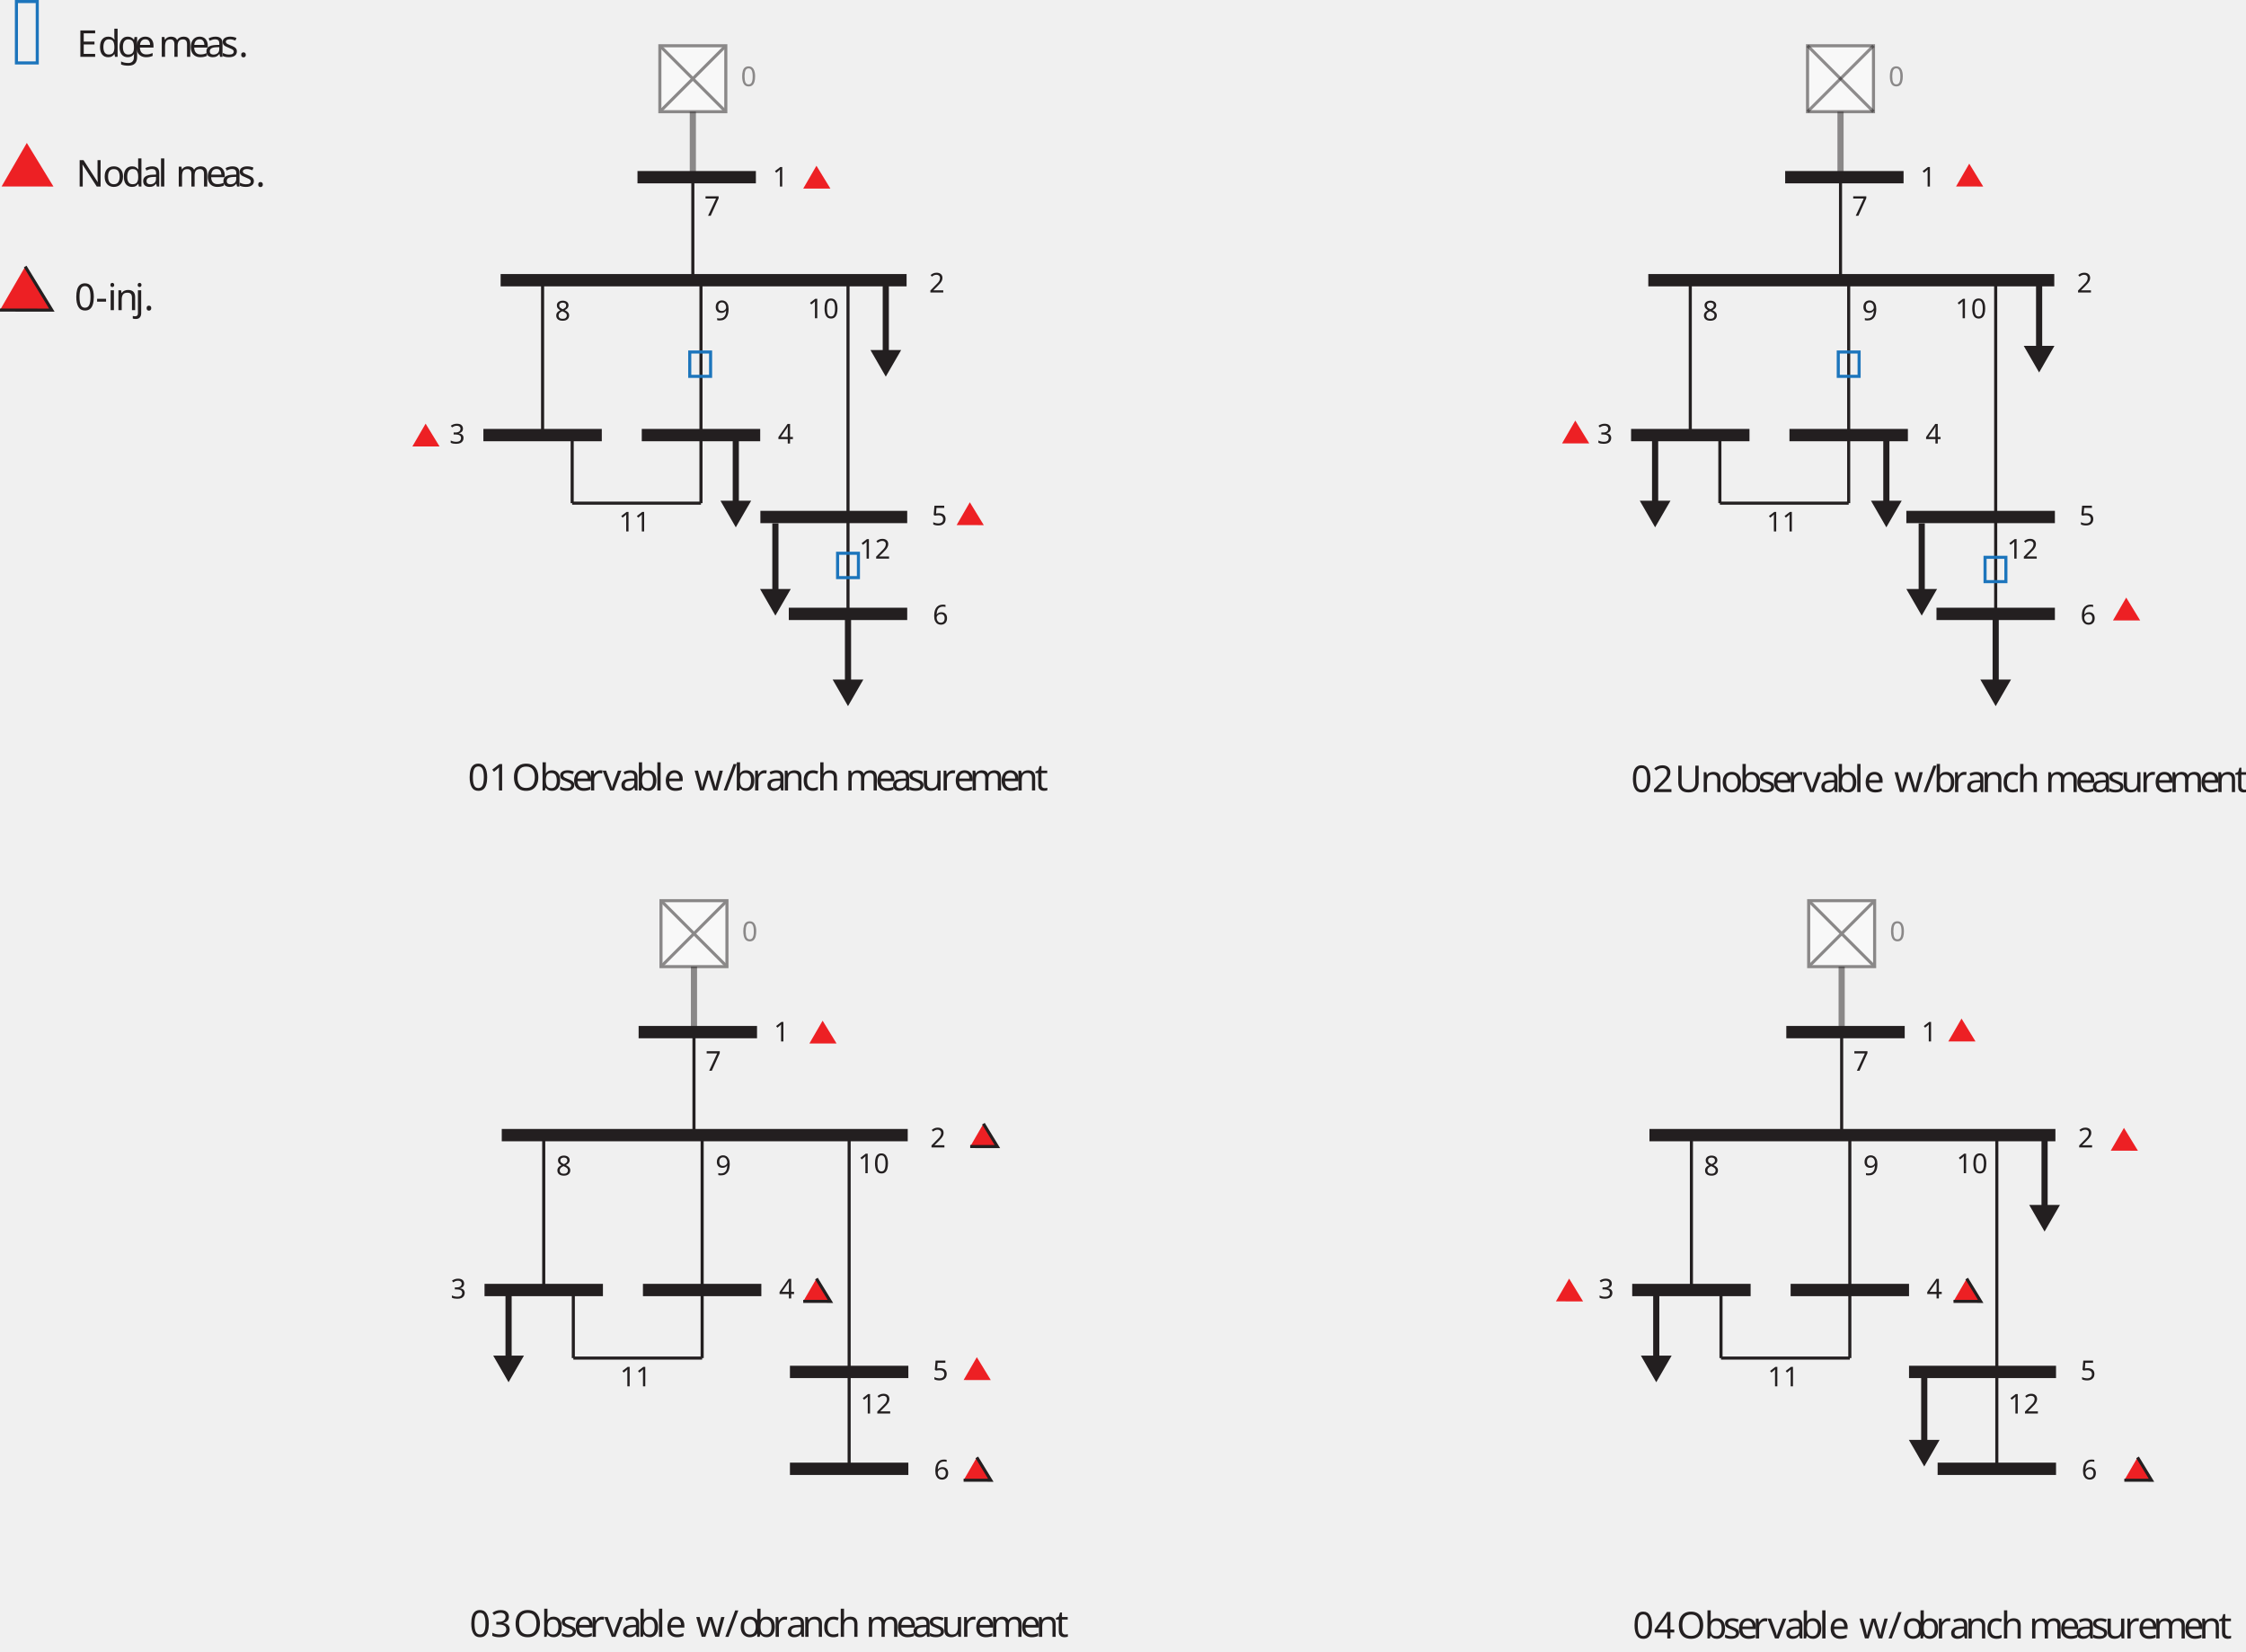
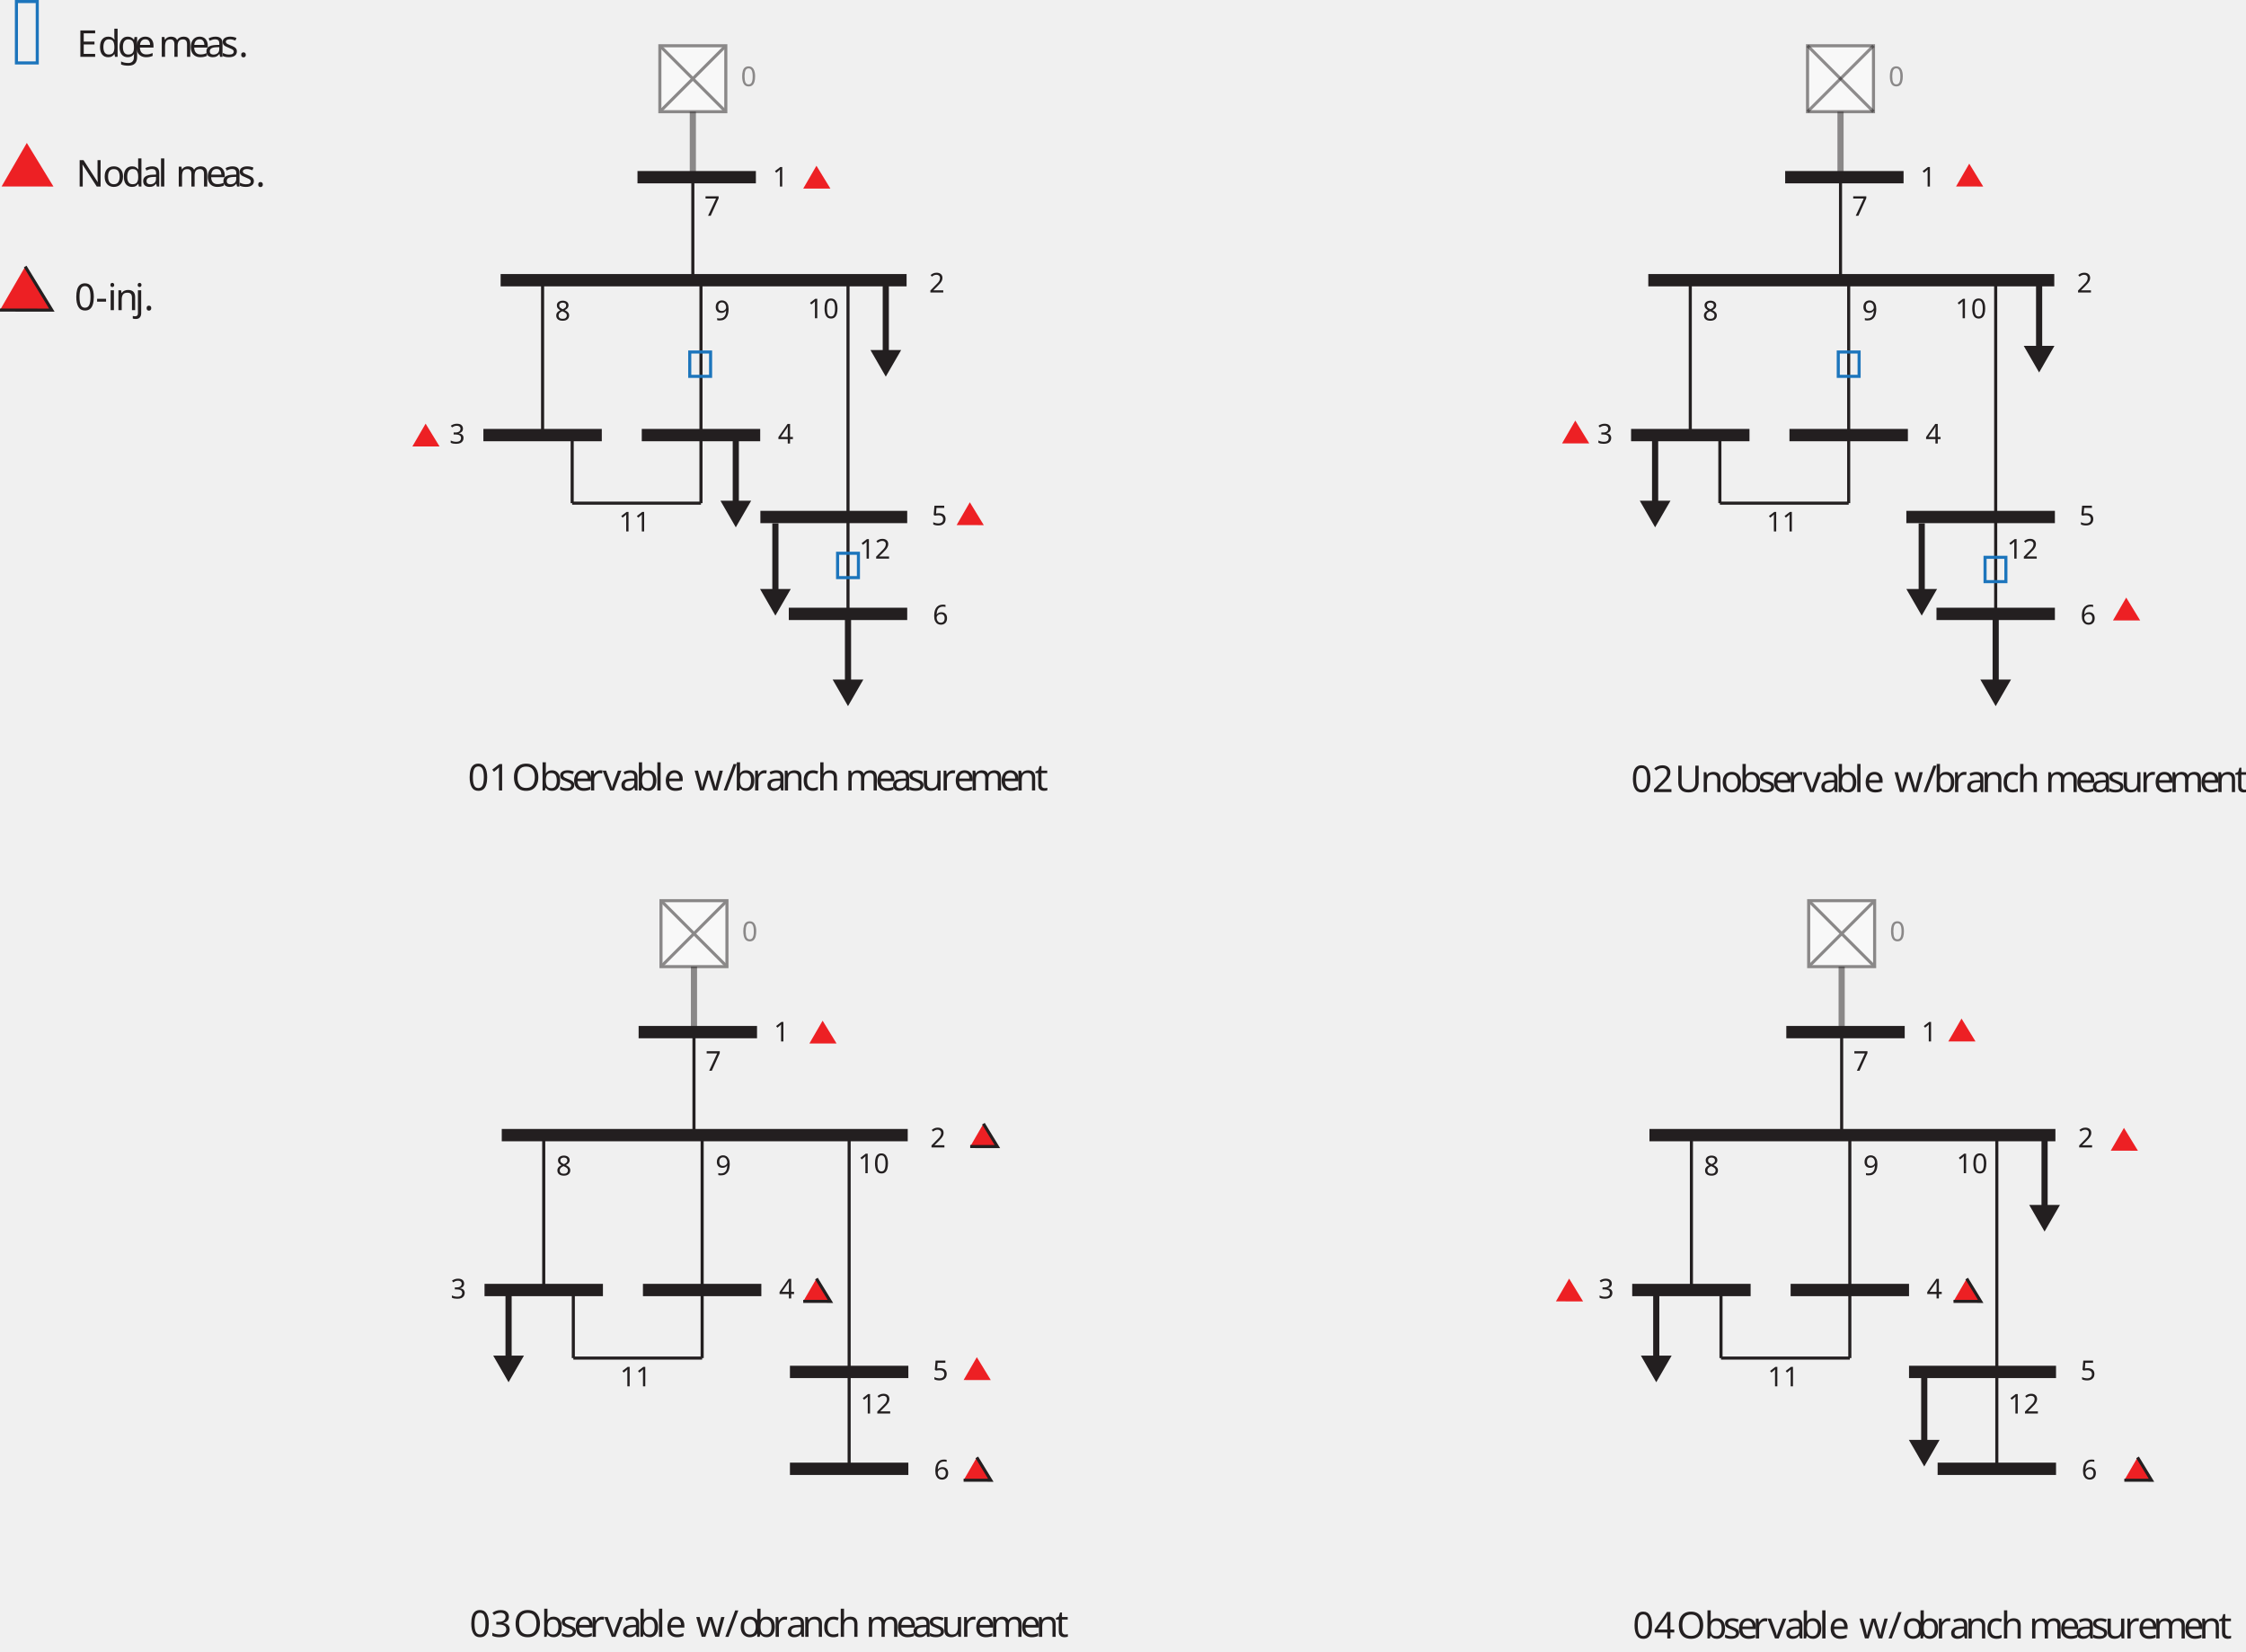
<svg xmlns="http://www.w3.org/2000/svg" id="Layer_1" data-name="Layer 1" viewBox="0 0 728.78 536.01">
  <defs>
    <style>
      .cls-1 {
        letter-spacing: -.01em;
      }

      .cls-2, .cls-3, .cls-4, .cls-5, .cls-6, .cls-7, .cls-8, .cls-9, .cls-10 {
        stroke-miterlimit: 10;
      }

      .cls-2, .cls-3, .cls-4, .cls-5, .cls-7, .cls-9 {
        fill: none;
      }

      .cls-2, .cls-4, .cls-5, .cls-6, .cls-7, .cls-8, .cls-9, .cls-10 {
        stroke: #231f20;
      }

      .cls-2, .cls-5 {
        stroke-width: 2px;
      }

      .cls-11 {
        letter-spacing: 0em;
      }

      .cls-12 {
        letter-spacing: 0em;
      }

      .cls-13 {
        letter-spacing: -.02em;
      }

      .cls-14 {
        letter-spacing: 0em;
      }

      .cls-3 {
        stroke: #1c75bc;
      }

      .cls-4 {
        stroke-width: 4px;
      }

      .cls-15, .cls-10 {
        fill: #ed2024;
      }

      .cls-16, .cls-17, .cls-18, .cls-19 {
        fill: #231f20;
      }

      .cls-20 {
        letter-spacing: 0em;
      }

      .cls-21 {
        letter-spacing: 0em;
      }

      .cls-22 {
        letter-spacing: .03em;
      }

      .cls-23 {
        letter-spacing: -.02em;
      }

      .cls-24 {
        letter-spacing: 0em;
      }

      .cls-5, .cls-17, .cls-7, .cls-8, .cls-25 {
        opacity: .5;
      }

      .cls-6, .cls-8 {
        fill: #fff;
      }

      .cls-17, .cls-19 {
        font-family: MyriadPro-Regular, 'Myriad Pro';
        font-size: 8.86px;
      }

      .cls-26 {
        letter-spacing: 0em;
      }

      .cls-27 {
        letter-spacing: -.04em;
      }

      .cls-28 {
        letter-spacing: 0em;
      }

      .cls-29 {
        letter-spacing: -.01em;
      }

      .cls-30 {
        letter-spacing: 0em;
      }

      .cls-31 {
        letter-spacing: 0em;
      }

      .cls-32 {
        letter-spacing: 0em;
      }

      .cls-33 {
        letter-spacing: 0em;
      }

      .cls-34 {
        letter-spacing: -.01em;
      }

      .cls-35 {
        letter-spacing: 0em;
      }

      .cls-18 {
        font-family: MinionPro-Regular, 'Minion Pro';
        font-size: 12px;
      }

      .cls-36 {
        letter-spacing: 0em;
      }

      .cls-37 {
        letter-spacing: -.01em;
      }

      .cls-38 {
        letter-spacing: 0em;
      }

      .cls-39 {
        letter-spacing: 0em;
      }

      .cls-40 {
        letter-spacing: 0em;
      }

      .cls-41 {
        letter-spacing: 0em;
      }

      .cls-42 {
        letter-spacing: 0em;
      }

      .cls-43 {
        letter-spacing: 0em;
      }

      .cls-44 {
        letter-spacing: 0em;
      }

      .cls-45 {
        letter-spacing: 0em;
      }

      .cls-46 {
        letter-spacing: -.02em;
      }
    </style>
  </defs>
  <g>
    <g class="cls-25">
      <rect class="cls-6" x="214.11" y="14.85" width="21.4" height="21.4" />
      <line class="cls-9" x1="235.51" y1="14.85" x2="214.11" y2="36.25" />
      <line class="cls-9" x1="235.51" y1="36.25" x2="214.11" y2="14.85" />
    </g>
    <line class="cls-4" x1="206.85" y1="57.5" x2="245.27" y2="57.5" />
    <line class="cls-4" x1="162.44" y1="90.93" x2="294.17" y2="90.93" />
    <line class="cls-4" x1="156.85" y1="141.19" x2="195.27" y2="141.19" />
    <line class="cls-4" x1="208.24" y1="141.19" x2="246.67" y2="141.19" />
    <line class="cls-4" x1="246.73" y1="167.77" x2="294.37" y2="167.77" />
    <line class="cls-4" x1="255.95" y1="199.21" x2="294.37" y2="199.21" />
    <line class="cls-5" x1="224.81" y1="36.25" x2="224.81" y2="57.5" />
    <line class="cls-9" x1="224.81" y1="57.5" x2="224.81" y2="90.93" />
    <line class="cls-9" x1="176.06" y1="92.28" x2="176.06" y2="141.19" />
    <line class="cls-9" x1="227.45" y1="92.28" x2="227.45" y2="141.19" />
    <line class="cls-9" x1="275.16" y1="167.77" x2="275.16" y2="90.93" />
    <line class="cls-9" x1="275.16" y1="199.21" x2="275.16" y2="167.77" />
    <g>
      <line class="cls-2" x1="275.16" y1="221.97" x2="275.16" y2="199.21" />
      <polygon class="cls-16" points="280.14 220.51 275.16 229.15 270.17 220.51 280.14 220.51" />
    </g>
    <g>
      <line class="cls-2" x1="251.6" y1="192.59" x2="251.6" y2="169.83" />
      <polygon class="cls-16" points="256.59 191.14 251.6 199.77 246.62 191.14 256.59 191.14" />
    </g>
    <g>
      <line class="cls-2" x1="287.42" y1="115.05" x2="287.42" y2="92.28" />
      <polygon class="cls-16" points="292.41 113.59 287.42 122.22 282.44 113.59 292.41 113.59" />
    </g>
    <g>
      <line class="cls-2" x1="238.75" y1="163.95" x2="238.75" y2="141.19" />
      <polygon class="cls-16" points="243.74 162.49 238.75 171.12 233.77 162.49 243.74 162.49" />
    </g>
    <line class="cls-9" x1="185.66" y1="141.19" x2="185.66" y2="163.28" />
    <line class="cls-9" x1="227.45" y1="141.19" x2="227.45" y2="163.28" />
    <line class="cls-9" x1="227.45" y1="163.28" x2="185.66" y2="163.28" />
    <text class="cls-17" transform="translate(240.38 27.96)">
      <tspan x="0" y="0">0</tspan>
    </text>
    <text class="cls-19" transform="translate(250.68 60.53)">
      <tspan x="0" y="0">1</tspan>
    </text>
    <text class="cls-19" transform="translate(301.46 94.92)">
      <tspan x="0" y="0">2</tspan>
    </text>
    <text class="cls-19" transform="translate(145.84 143.93)">
      <tspan x="0" y="0">3</tspan>
    </text>
    <text class="cls-19" transform="translate(252.39 143.93)">
      <tspan x="0" y="0">4</tspan>
    </text>
    <text class="cls-19" transform="translate(302.26 170.43)">
      <tspan x="0" y="0">5</tspan>
    </text>
    <text class="cls-19" transform="translate(302.64 202.63)">
      <tspan x="0" y="0">6</tspan>
    </text>
    <text class="cls-19" transform="translate(228.54 70.03)">
      <tspan x="0" y="0">7</tspan>
    </text>
    <text class="cls-19" transform="translate(180.05 103.99)">
      <tspan x="0" y="0">8</tspan>
    </text>
    <text class="cls-19" transform="translate(231.8 103.9)">
      <tspan x="0" y="0">9</tspan>
    </text>
    <text class="cls-19" transform="translate(262.04 103.28)">
      <tspan x="0" y="0">10</tspan>
    </text>
    <text class="cls-19" transform="translate(200.8 172.46)">
      <tspan x="0" y="0">11</tspan>
    </text>
    <text class="cls-19" transform="translate(278.8 181.28)">
      <tspan x="0" y="0">12</tspan>
    </text>
  </g>
  <g>
    <g>
      <rect class="cls-8" x="586.51" y="14.85" width="21.4" height="21.4" />
      <line class="cls-7" x1="607.91" y1="14.85" x2="586.51" y2="36.25" />
      <line class="cls-7" x1="607.91" y1="36.25" x2="586.51" y2="14.85" />
    </g>
    <line class="cls-4" x1="579.25" y1="57.5" x2="617.67" y2="57.5" />
    <line class="cls-4" x1="534.84" y1="90.93" x2="666.57" y2="90.93" />
    <line class="cls-4" x1="529.25" y1="141.19" x2="567.67" y2="141.19" />
    <line class="cls-4" x1="580.64" y1="141.19" x2="619.07" y2="141.19" />
    <line class="cls-4" x1="618.57" y1="167.77" x2="666.77" y2="167.77" />
    <line class="cls-4" x1="628.35" y1="199.21" x2="666.77" y2="199.21" />
    <line class="cls-5" x1="597.21" y1="36.25" x2="597.21" y2="57.5" />
    <line class="cls-9" x1="597.21" y1="57.5" x2="597.21" y2="90.93" />
    <line class="cls-9" x1="548.46" y1="92.28" x2="548.46" y2="141.19" />
    <line class="cls-9" x1="599.86" y1="92.28" x2="599.86" y2="141.19" />
    <line class="cls-9" x1="647.56" y1="167.77" x2="647.56" y2="90.93" />
    <line class="cls-9" x1="647.56" y1="199.21" x2="647.56" y2="167.77" />
    <g>
      <line class="cls-2" x1="647.56" y1="221.97" x2="647.56" y2="199.21" />
      <polygon class="cls-16" points="652.54 220.51 647.56 229.15 642.57 220.51 652.54 220.51" />
    </g>
    <g>
      <line class="cls-2" x1="623.56" y1="192.59" x2="623.56" y2="169.83" />
      <polygon class="cls-16" points="628.54 191.14 623.56 199.77 618.57 191.14 628.54 191.14" />
    </g>
    <g>
      <line class="cls-2" x1="661.65" y1="113.69" x2="661.65" y2="90.93" />
      <polygon class="cls-16" points="666.63 112.23 661.65 120.87 656.66 112.23 666.63 112.23" />
    </g>
    <g>
      <line class="cls-2" x1="537.05" y1="163.95" x2="537.05" y2="141.19" />
      <polygon class="cls-16" points="542.04 162.49 537.05 171.12 532.07 162.49 542.04 162.49" />
-     </g>
-     <g>
-       <line class="cls-2" x1="612.08" y1="163.95" x2="612.08" y2="141.19" />
-       <polygon class="cls-16" points="617.07 162.49 612.08 171.12 607.09 162.49 617.07 162.49" />
    </g>
    <line class="cls-9" x1="558.06" y1="141.19" x2="558.06" y2="163.28" />
    <line class="cls-9" x1="599.86" y1="141.19" x2="599.86" y2="163.28" />
    <line class="cls-9" x1="599.86" y1="163.28" x2="558.06" y2="163.28" />
    <text class="cls-17" transform="translate(612.78 27.95)">
      <tspan x="0" y="0">0</tspan>
    </text>
    <text class="cls-19" transform="translate(623.08 60.53)">
      <tspan x="0" y="0">1</tspan>
    </text>
    <text class="cls-19" transform="translate(673.86 94.92)">
      <tspan x="0" y="0">2</tspan>
    </text>
    <text class="cls-19" transform="translate(518.24 143.93)">
      <tspan x="0" y="0">3</tspan>
    </text>
    <text class="cls-19" transform="translate(624.79 143.93)">
      <tspan x="0" y="0">4</tspan>
    </text>
    <text class="cls-19" transform="translate(674.66 170.43)">
      <tspan x="0" y="0">5</tspan>
    </text>
    <text class="cls-19" transform="translate(675.03 202.63)">
      <tspan x="0" y="0">6</tspan>
    </text>
    <text class="cls-19" transform="translate(600.94 70.03)">
      <tspan x="0" y="0">7</tspan>
    </text>
    <text class="cls-19" transform="translate(552.45 103.99)">
      <tspan x="0" y="0">8</tspan>
    </text>
    <text class="cls-19" transform="translate(604.2 103.9)">
      <tspan x="0" y="0">9</tspan>
    </text>
    <text class="cls-19" transform="translate(634.44 103.28)">
      <tspan x="0" y="0">10</tspan>
    </text>
    <text class="cls-19" transform="translate(573.2 172.46)">
      <tspan x="0" y="0">11</tspan>
    </text>
    <text class="cls-19" transform="translate(651.2 181.28)">
      <tspan x="0" y="0">12</tspan>
    </text>
  </g>
  <g>
    <g class="cls-25">
      <rect class="cls-6" x="214.48" y="292.28" width="21.4" height="21.4" />
      <line class="cls-9" x1="235.88" y1="292.28" x2="214.48" y2="313.68" />
      <line class="cls-9" x1="235.88" y1="313.68" x2="214.48" y2="292.28" />
    </g>
    <line class="cls-4" x1="207.22" y1="334.93" x2="245.64" y2="334.93" />
    <line class="cls-4" x1="162.81" y1="368.36" x2="294.54" y2="368.36" />
    <line class="cls-4" x1="157.22" y1="418.62" x2="195.64" y2="418.62" />
    <line class="cls-4" x1="208.62" y1="418.62" x2="247.04" y2="418.62" />
    <line class="cls-4" x1="256.32" y1="445.2" x2="294.74" y2="445.2" />
    <line class="cls-4" x1="256.32" y1="476.64" x2="294.74" y2="476.64" />
    <line class="cls-5" x1="225.18" y1="313.68" x2="225.18" y2="334.93" />
    <line class="cls-9" x1="225.18" y1="334.93" x2="225.18" y2="368.36" />
    <line class="cls-9" x1="176.43" y1="369.71" x2="176.43" y2="418.62" />
    <line class="cls-9" x1="227.83" y1="369.71" x2="227.83" y2="418.62" />
    <line class="cls-9" x1="275.53" y1="445.2" x2="275.53" y2="368.36" />
    <line class="cls-9" x1="275.53" y1="476.64" x2="275.53" y2="445.2" />
    <g>
      <line class="cls-2" x1="165.02" y1="441.38" x2="165.02" y2="418.62" />
      <polygon class="cls-16" points="170.01 439.92 165.02 448.55 160.04 439.92 170.01 439.92" />
    </g>
    <line class="cls-9" x1="186.03" y1="418.62" x2="186.03" y2="440.71" />
    <line class="cls-9" x1="227.83" y1="418.62" x2="227.83" y2="440.71" />
    <line class="cls-9" x1="227.83" y1="440.71" x2="186.03" y2="440.71" />
    <text class="cls-17" transform="translate(240.75 305.39)">
      <tspan x="0" y="0">0</tspan>
    </text>
    <text class="cls-19" transform="translate(251.05 337.96)">
      <tspan x="0" y="0">1</tspan>
    </text>
    <text class="cls-19" transform="translate(301.83 372.35)">
      <tspan x="0" y="0">2</tspan>
    </text>
    <text class="cls-19" transform="translate(146.22 421.36)">
      <tspan x="0" y="0">3</tspan>
    </text>
    <text class="cls-19" transform="translate(252.76 421.36)">
      <tspan x="0" y="0">4</tspan>
    </text>
    <text class="cls-19" transform="translate(302.63 447.86)">
      <tspan x="0" y="0">5</tspan>
    </text>
    <text class="cls-19" transform="translate(303.01 480.06)">
      <tspan x="0" y="0">6</tspan>
    </text>
    <text class="cls-19" transform="translate(228.91 347.46)">
      <tspan x="0" y="0">7</tspan>
    </text>
    <text class="cls-19" transform="translate(180.42 381.42)">
      <tspan x="0" y="0">8</tspan>
    </text>
    <text class="cls-19" transform="translate(232.17 381.33)">
      <tspan x="0" y="0">9</tspan>
    </text>
    <text class="cls-19" transform="translate(278.41 380.71)">
      <tspan x="0" y="0">10</tspan>
    </text>
    <text class="cls-19" transform="translate(201.17 449.89)">
      <tspan x="0" y="0">11</tspan>
    </text>
    <text class="cls-19" transform="translate(279.17 458.71)">
      <tspan x="0" y="0">12</tspan>
    </text>
  </g>
  <g>
    <g class="cls-25">
      <rect class="cls-6" x="586.88" y="292.28" width="21.4" height="21.4" />
      <line class="cls-9" x1="608.28" y1="292.28" x2="586.88" y2="313.68" />
      <line class="cls-9" x1="608.28" y1="313.68" x2="586.88" y2="292.28" />
    </g>
    <line class="cls-4" x1="579.62" y1="334.93" x2="618.04" y2="334.93" />
    <line class="cls-4" x1="535.21" y1="368.36" x2="666.94" y2="368.36" />
    <line class="cls-4" x1="529.62" y1="418.62" x2="568.04" y2="418.62" />
    <line class="cls-4" x1="581.02" y1="418.62" x2="619.44" y2="418.62" />
    <line class="cls-4" x1="619.44" y1="445.2" x2="667.14" y2="445.2" />
    <line class="cls-4" x1="628.72" y1="476.64" x2="667.14" y2="476.64" />
    <line class="cls-5" x1="597.58" y1="313.68" x2="597.58" y2="334.93" />
    <line class="cls-9" x1="597.58" y1="334.93" x2="597.58" y2="368.36" />
    <line class="cls-9" x1="548.83" y1="369.71" x2="548.83" y2="418.62" />
    <line class="cls-9" x1="600.23" y1="369.71" x2="600.23" y2="418.62" />
    <line class="cls-9" x1="647.93" y1="445.2" x2="647.93" y2="368.36" />
    <line class="cls-9" x1="647.93" y1="476.64" x2="647.93" y2="445.2" />
    <g>
      <line class="cls-2" x1="537.42" y1="441.38" x2="537.42" y2="418.62" />
      <polygon class="cls-16" points="542.41 439.92 537.42 448.55 532.44 439.92 542.41 439.92" />
    </g>
    <g>
      <line class="cls-2" x1="663.42" y1="392.48" x2="663.42" y2="369.71" />
      <polygon class="cls-16" points="668.41 391.02 663.42 399.65 658.44 391.02 668.41 391.02" />
    </g>
    <g>
      <line class="cls-2" x1="624.38" y1="468.71" x2="624.38" y2="445.95" />
      <polygon class="cls-16" points="629.36 467.25 624.38 475.89 619.39 467.25 629.36 467.25" />
    </g>
    <line class="cls-9" x1="558.43" y1="418.62" x2="558.43" y2="440.71" />
    <line class="cls-9" x1="600.23" y1="418.62" x2="600.23" y2="440.71" />
    <line class="cls-9" x1="600.23" y1="440.71" x2="558.43" y2="440.71" />
    <text class="cls-17" transform="translate(613.15 305.38)">
      <tspan x="0" y="0">0</tspan>
    </text>
    <text class="cls-19" transform="translate(623.45 337.96)">
      <tspan x="0" y="0">1</tspan>
    </text>
    <text class="cls-19" transform="translate(674.23 372.35)">
      <tspan x="0" y="0">2</tspan>
    </text>
    <text class="cls-19" transform="translate(518.62 421.36)">
      <tspan x="0" y="0">3</tspan>
    </text>
    <text class="cls-19" transform="translate(625.16 421.36)">
      <tspan x="0" y="0">4</tspan>
    </text>
    <text class="cls-19" transform="translate(675.03 447.86)">
      <tspan x="0" y="0">5</tspan>
    </text>
    <text class="cls-19" transform="translate(675.41 480.06)">
      <tspan x="0" y="0">6</tspan>
    </text>
    <text class="cls-19" transform="translate(601.31 347.46)">
      <tspan x="0" y="0">7</tspan>
    </text>
    <text class="cls-19" transform="translate(552.82 381.42)">
      <tspan x="0" y="0">8</tspan>
    </text>
    <text class="cls-19" transform="translate(604.57 381.33)">
      <tspan x="0" y="0">9</tspan>
    </text>
    <text class="cls-19" transform="translate(634.81 380.71)">
      <tspan x="0" y="0">10</tspan>
    </text>
    <text class="cls-19" transform="translate(573.57 449.89)">
      <tspan x="0" y="0">11</tspan>
    </text>
    <text class="cls-19" transform="translate(651.57 458.71)">
      <tspan x="0" y="0">12</tspan>
    </text>
  </g>
  <text class="cls-18" transform="translate(151.8 256.51)">
    <tspan x="0" y="0">01 </tspan>
    <tspan class="cls-35" x="14.24" y="0">O</tspan>
    <tspan x="23.24" y="0">b</tspan>
    <tspan class="cls-24" x="29.34" y="0">s</tspan>
    <tspan class="cls-12" x="33.84" y="0">e</tspan>
    <tspan class="cls-22" x="38.94" y="0">r</tspan>
    <tspan x="43.74" y="0">v</tspan>
    <tspan class="cls-31" x="49.29" y="0">a</tspan>
    <tspan class="cls-42" x="54.47" y="0">b</tspan>
    <tspan x="60.48" y="0">le w/ </tspan>
    <tspan class="cls-1" x="86.25" y="0">b</tspan>
    <tspan x="92.21" y="0">r</tspan>
    <tspan class="cls-39" x="96.66" y="0">a</tspan>
    <tspan class="cls-26" x="101.82" y="0">n</tspan>
    <tspan class="cls-11" x="108.33" y="0">c</tspan>
    <tspan class="cls-12" x="113.34" y="0">h </tspan>
    <tspan class="cls-26" x="122.47" y="0">m</tspan>
    <tspan class="cls-33" x="132.25" y="0">e</tspan>
    <tspan class="cls-41" x="137.42" y="0">a</tspan>
    <tspan class="cls-14" x="142.65" y="0">s</tspan>
    <tspan x="147" y="0">u</tspan>
    <tspan class="cls-34" x="153.37" y="0">r</tspan>
    <tspan x="157.67" y="0">e</tspan>
    <tspan class="cls-26" x="162.77" y="0">m</tspan>
    <tspan class="cls-12" x="172.55" y="0">e</tspan>
    <tspan class="cls-23" x="177.65" y="0">n</tspan>
    <tspan x="183.98" y="0">t</tspan>
  </text>
  <text class="cls-18" transform="translate(529.25 257.03)">
    <tspan x="0" y="0">02 </tspan>
    <tspan class="cls-27" x="14.24" y="0">U</tspan>
    <tspan class="cls-26" x="22.56" y="0">n</tspan>
    <tspan class="cls-14" x="29.08" y="0">o</tspan>
    <tspan x="35.14" y="0">b</tspan>
    <tspan class="cls-32" x="41.23" y="0">s</tspan>
    <tspan x="45.73" y="0">e</tspan>
    <tspan class="cls-22" x="50.83" y="0">r</tspan>
    <tspan class="cls-12" x="55.63" y="0">v</tspan>
    <tspan class="cls-31" x="61.19" y="0">a</tspan>
    <tspan class="cls-42" x="66.36" y="0">b</tspan>
    <tspan x="72.37" y="0">le w/ </tspan>
    <tspan class="cls-1" x="98.15" y="0">b</tspan>
    <tspan x="104.1" y="0">r</tspan>
    <tspan class="cls-39" x="108.55" y="0">a</tspan>
    <tspan class="cls-26" x="113.71" y="0">n</tspan>
    <tspan class="cls-11" x="120.23" y="0">c</tspan>
    <tspan class="cls-12" x="125.23" y="0">h </tspan>
    <tspan class="cls-26" x="134.36" y="0">m</tspan>
    <tspan class="cls-33" x="144.14" y="0">e</tspan>
    <tspan class="cls-41" x="149.31" y="0">a</tspan>
    <tspan class="cls-45" x="154.55" y="0">s</tspan>
    <tspan class="cls-12" x="158.89" y="0">u</tspan>
    <tspan class="cls-29" x="165.26" y="0">r</tspan>
    <tspan class="cls-12" x="169.56" y="0">e</tspan>
    <tspan class="cls-26" x="174.66" y="0">m</tspan>
    <tspan x="184.44" y="0">e</tspan>
    <tspan class="cls-13" x="189.54" y="0">n</tspan>
    <tspan x="195.87" y="0">t</tspan>
  </text>
  <text class="cls-18" transform="translate(152.33 531.17)">
    <tspan x="0" y="0">03 </tspan>
    <tspan class="cls-35" x="14.24" y="0">O</tspan>
    <tspan x="23.24" y="0">b</tspan>
    <tspan class="cls-24" x="29.34" y="0">s</tspan>
    <tspan class="cls-12" x="33.84" y="0">e</tspan>
    <tspan class="cls-22" x="38.94" y="0">r</tspan>
    <tspan x="43.74" y="0">v</tspan>
    <tspan class="cls-31" x="49.29" y="0">a</tspan>
    <tspan class="cls-42" x="54.47" y="0">b</tspan>
    <tspan x="60.48" y="0">le w/o </tspan>
    <tspan class="cls-37" x="92.37" y="0">b</tspan>
    <tspan class="cls-38" x="98.33" y="0">r</tspan>
    <tspan class="cls-39" x="102.78" y="0">a</tspan>
    <tspan class="cls-44" x="107.94" y="0">n</tspan>
    <tspan class="cls-11" x="114.45" y="0">c</tspan>
    <tspan x="119.46" y="0">h </tspan>
    <tspan class="cls-26" x="128.59" y="0">m</tspan>
    <tspan class="cls-33" x="138.37" y="0">e</tspan>
    <tspan class="cls-30" x="143.54" y="0">a</tspan>
    <tspan class="cls-14" x="148.77" y="0">s</tspan>
    <tspan x="153.12" y="0">u</tspan>
    <tspan class="cls-34" x="159.49" y="0">r</tspan>
    <tspan class="cls-12" x="163.79" y="0">e</tspan>
    <tspan class="cls-43" x="168.89" y="0">m</tspan>
    <tspan class="cls-12" x="178.67" y="0">e</tspan>
    <tspan class="cls-13" x="183.77" y="0">n</tspan>
    <tspan class="cls-38" x="190.1" y="0">t</tspan>
  </text>
  <text class="cls-18" transform="translate(529.78 531.69)">
    <tspan x="0" y="0">04 </tspan>
    <tspan class="cls-35" x="14.24" y="0">O</tspan>
    <tspan x="23.24" y="0">b</tspan>
    <tspan class="cls-24" x="29.34" y="0">s</tspan>
    <tspan class="cls-12" x="33.84" y="0">e</tspan>
    <tspan class="cls-22" x="38.94" y="0">r</tspan>
    <tspan x="43.74" y="0">v</tspan>
    <tspan class="cls-31" x="49.29" y="0">a</tspan>
    <tspan class="cls-42" x="54.47" y="0">b</tspan>
    <tspan x="60.48" y="0">le w/o </tspan>
    <tspan class="cls-37" x="92.37" y="0">b</tspan>
    <tspan class="cls-38" x="98.33" y="0">r</tspan>
    <tspan class="cls-39" x="102.78" y="0">a</tspan>
    <tspan class="cls-44" x="107.94" y="0">n</tspan>
    <tspan class="cls-11" x="114.45" y="0">c</tspan>
    <tspan x="119.46" y="0">h </tspan>
    <tspan class="cls-26" x="128.59" y="0">m</tspan>
    <tspan class="cls-33" x="138.37" y="0">e</tspan>
    <tspan class="cls-30" x="143.54" y="0">a</tspan>
    <tspan class="cls-14" x="148.77" y="0">s</tspan>
    <tspan x="153.12" y="0">u</tspan>
    <tspan class="cls-34" x="159.49" y="0">r</tspan>
    <tspan class="cls-12" x="163.79" y="0">e</tspan>
    <tspan class="cls-43" x="168.89" y="0">m</tspan>
    <tspan class="cls-12" x="178.67" y="0">e</tspan>
    <tspan class="cls-13" x="183.77" y="0">n</tspan>
    <tspan class="cls-38" x="190.1" y="0">t</tspan>
  </text>
  <rect class="cls-3" x="5.33" y=".5" width="6.76" height="19.92" />
  <rect class="cls-3" x="223.81" y="114.23" width="6.76" height="7.9" />
  <rect class="cls-3" x="271.78" y="179.54" width="6.76" height="7.9" />
  <rect class="cls-3" x="596.48" y="114.23" width="6.76" height="7.9" />
  <rect class="cls-3" x="644.11" y="180.85" width="6.76" height="7.9" />
  <polyline class="cls-15" points="8.7 46.38 17.34 60.53 .52 60.51" />
  <polyline class="cls-15" points="138.1 137.48 142.63 144.89 133.81 144.88" />
  <polyline class="cls-15" points="264.92 53.79 269.45 61.2 260.63 61.19" />
  <polyline class="cls-15" points="511.15 136.48 515.68 143.89 506.86 143.88" />
  <polyline class="cls-15" points="638.98 53.11 643.51 60.53 634.69 60.52" />
  <polyline class="cls-15" points="689.91 193.92 694.44 201.34 685.62 201.33" />
  <polyline class="cls-10" points="319.1 364.65 323.63 372.07 314.81 372.06" />
  <polyline class="cls-15" points="266.92 331.22 271.45 338.63 262.63 338.62" />
  <polyline class="cls-15" points="689.18 366.01 693.71 373.42 684.89 373.41" />
  <polyline class="cls-15" points="636.48 330.54 641.01 337.96 632.19 337.95" />
  <polyline class="cls-10" points="264.92 414.91 269.45 422.32 260.63 422.31" />
  <polyline class="cls-10" points="638.16 414.91 642.69 422.32 633.87 422.31" />
  <polyline class="cls-10" points="693.59 472.93 698.11 480.35 689.3 480.34" />
  <polyline class="cls-15" points="509.15 414.91 513.68 422.32 504.86 422.31" />
  <polyline class="cls-15" points="316.96 440.42 321.49 447.84 312.67 447.83" />
  <polyline class="cls-10" points="316.96 472.93 321.49 480.35 312.67 480.34" />
  <polyline class="cls-15" points="314.69 162.99 319.22 170.41 310.4 170.4" />
  <text class="cls-18" transform="translate(24.69 60.53)">
    <tspan class="cls-46" x="0" y="0">N</tspan>
    <tspan class="cls-20" x="8.62" y="0">o</tspan>
    <tspan class="cls-35" x="14.84" y="0">d</tspan>
    <tspan class="cls-40" x="21.22" y="0">a</tspan>
    <tspan class="cls-38" x="26.54" y="0">l </tspan>
    <tspan class="cls-26" x="32.3" y="0">m</tspan>
    <tspan class="cls-33" x="42.08" y="0">e</tspan>
    <tspan class="cls-41" x="47.25" y="0">a</tspan>
    <tspan x="52.49" y="0">s.</tspan>
  </text>
  <polyline class="cls-10" points="8.18 86.49 16.82 100.64 0 100.62" />
  <text class="cls-18" transform="translate(24.16 100.64)">
    <tspan x="0" y="0">0-i</tspan>
    <tspan class="cls-13" x="13.25" y="0">n</tspan>
    <tspan class="cls-28" x="19.58" y="0">j</tspan>
    <tspan class="cls-38" x="22.56" y="0">.</tspan>
  </text>
  <text class="cls-18" transform="translate(24.92 18.44)">
    <tspan class="cls-21" x="0" y="0">E</tspan>
    <tspan x="6.88" y="0">d</tspan>
    <tspan class="cls-31" x="13.21" y="0">g</tspan>
    <tspan class="cls-38" x="18.73" y="0">e </tspan>
    <tspan class="cls-26" x="26.56" y="0">m</tspan>
    <tspan class="cls-36" x="36.34" y="0">e</tspan>
    <tspan class="cls-30" x="41.51" y="0">a</tspan>
    <tspan x="46.74" y="0">s.</tspan>
  </text>
</svg>
